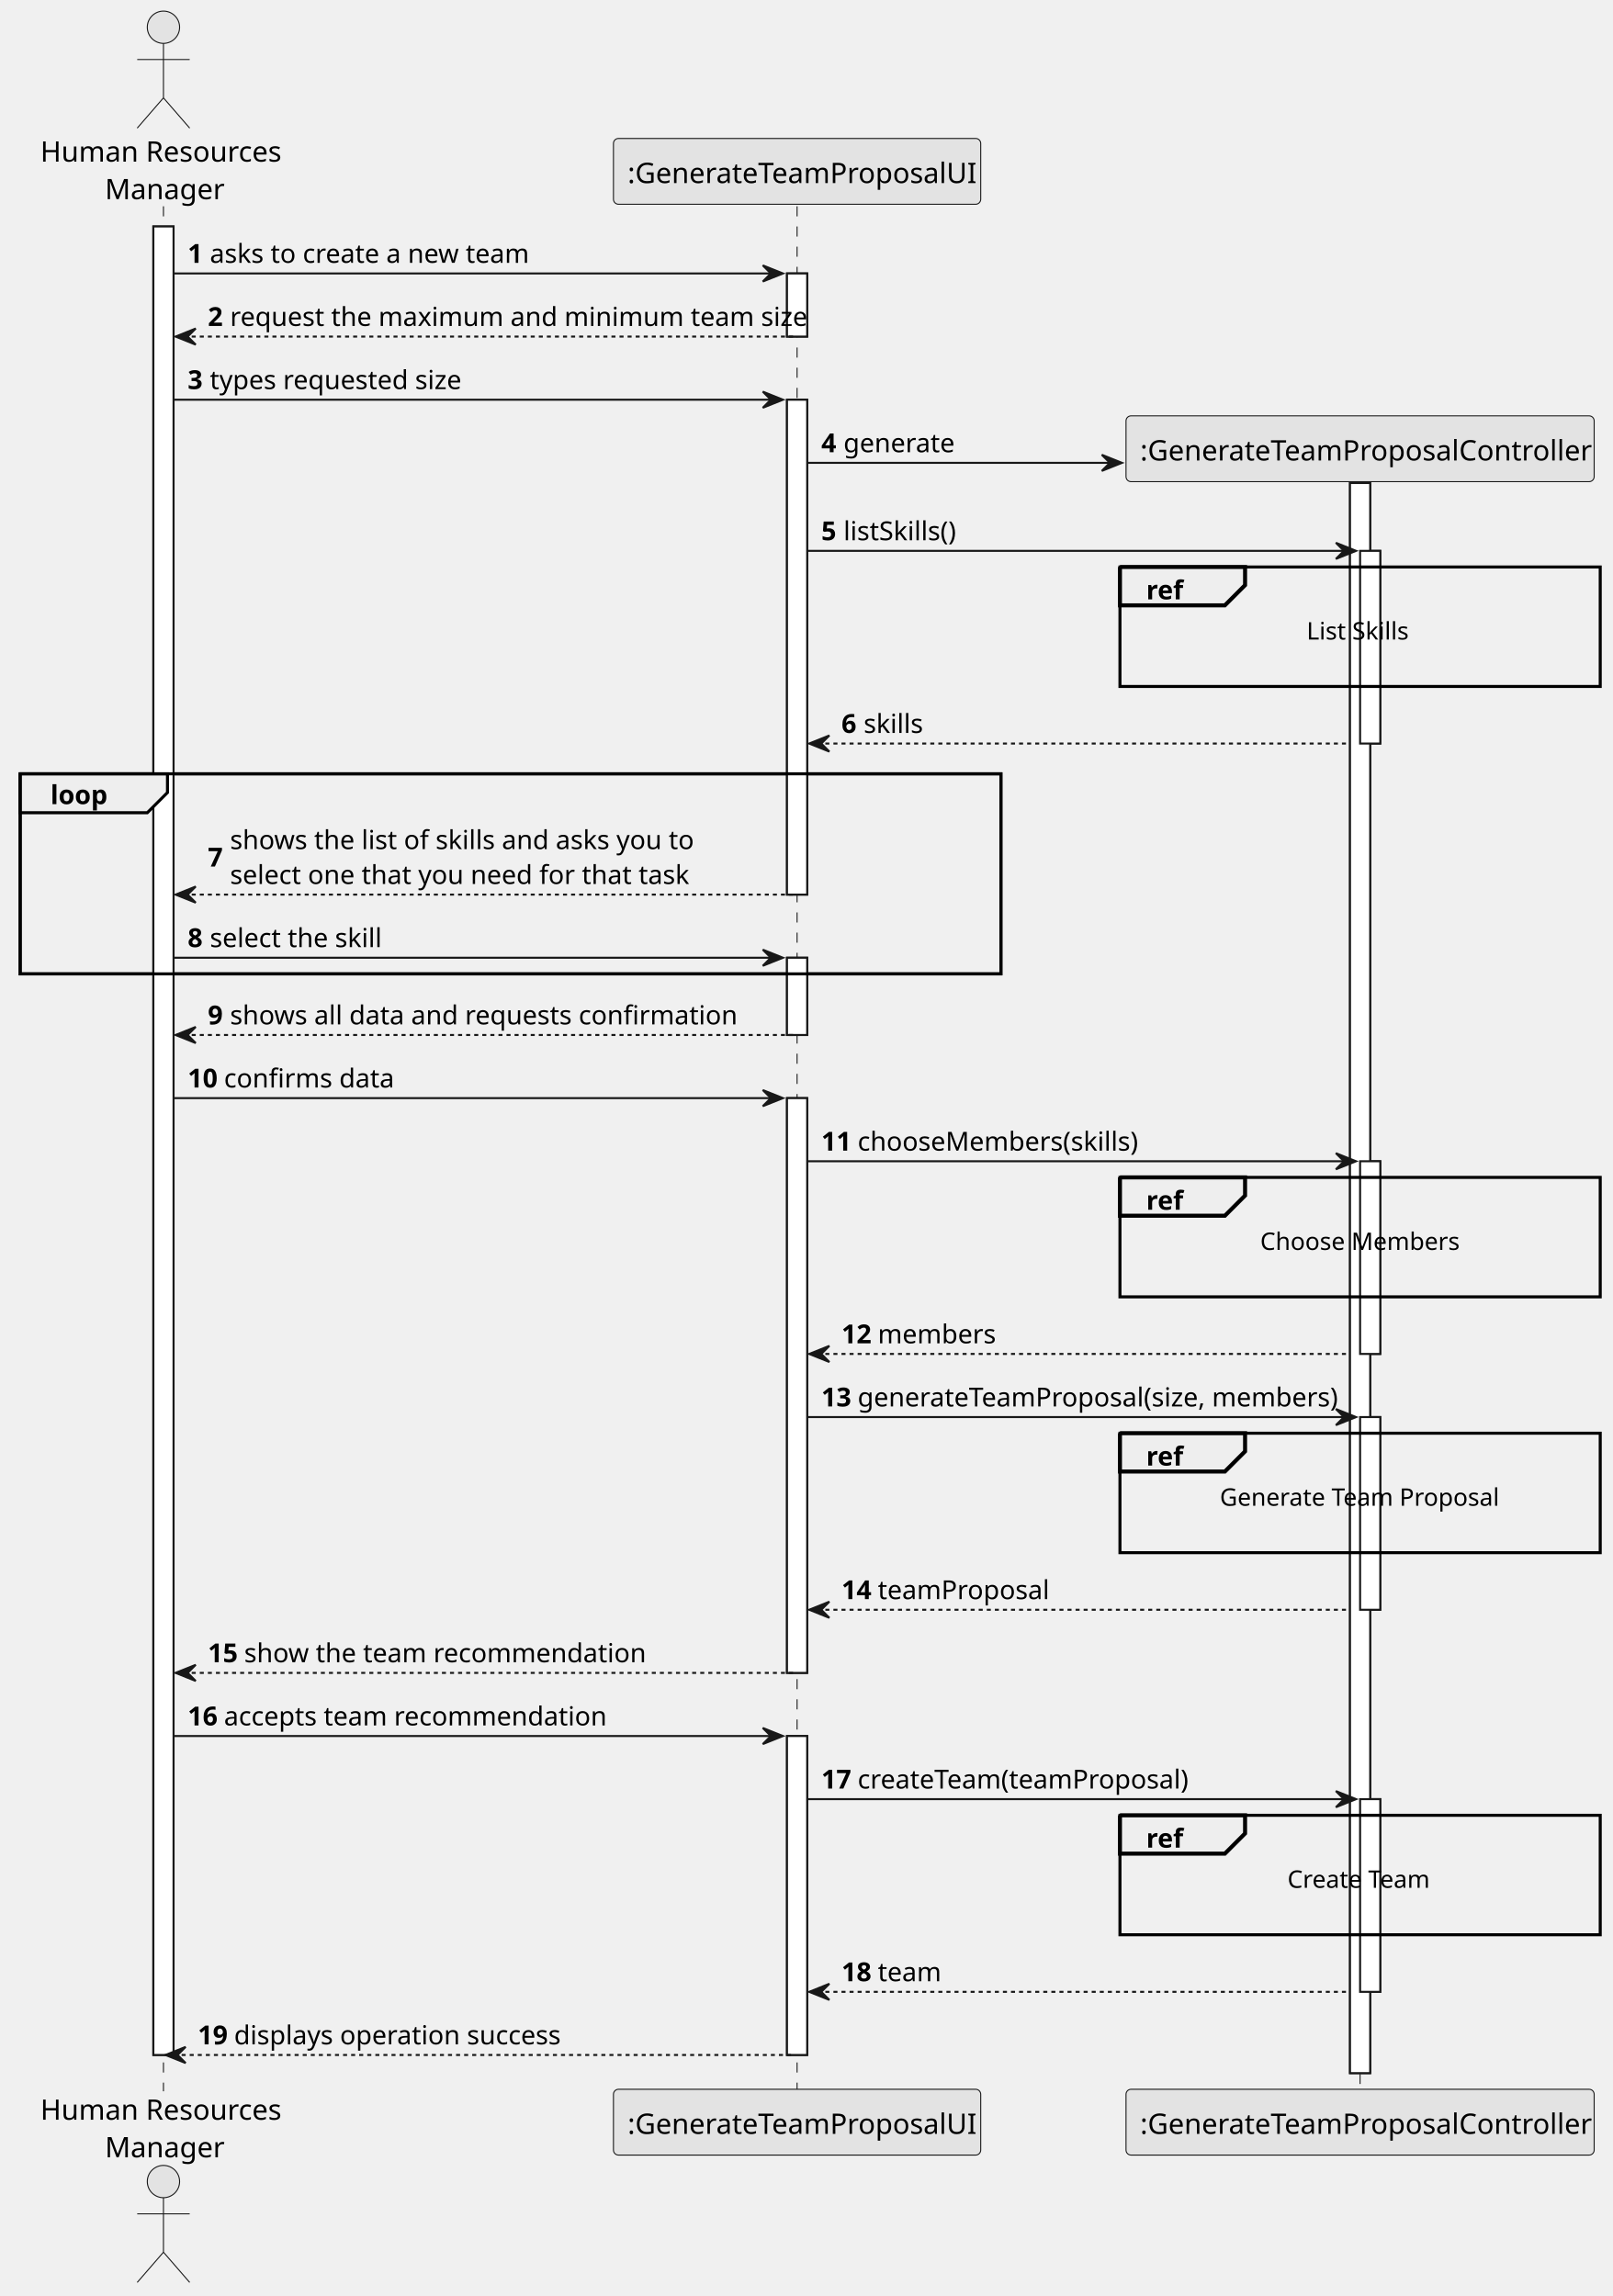
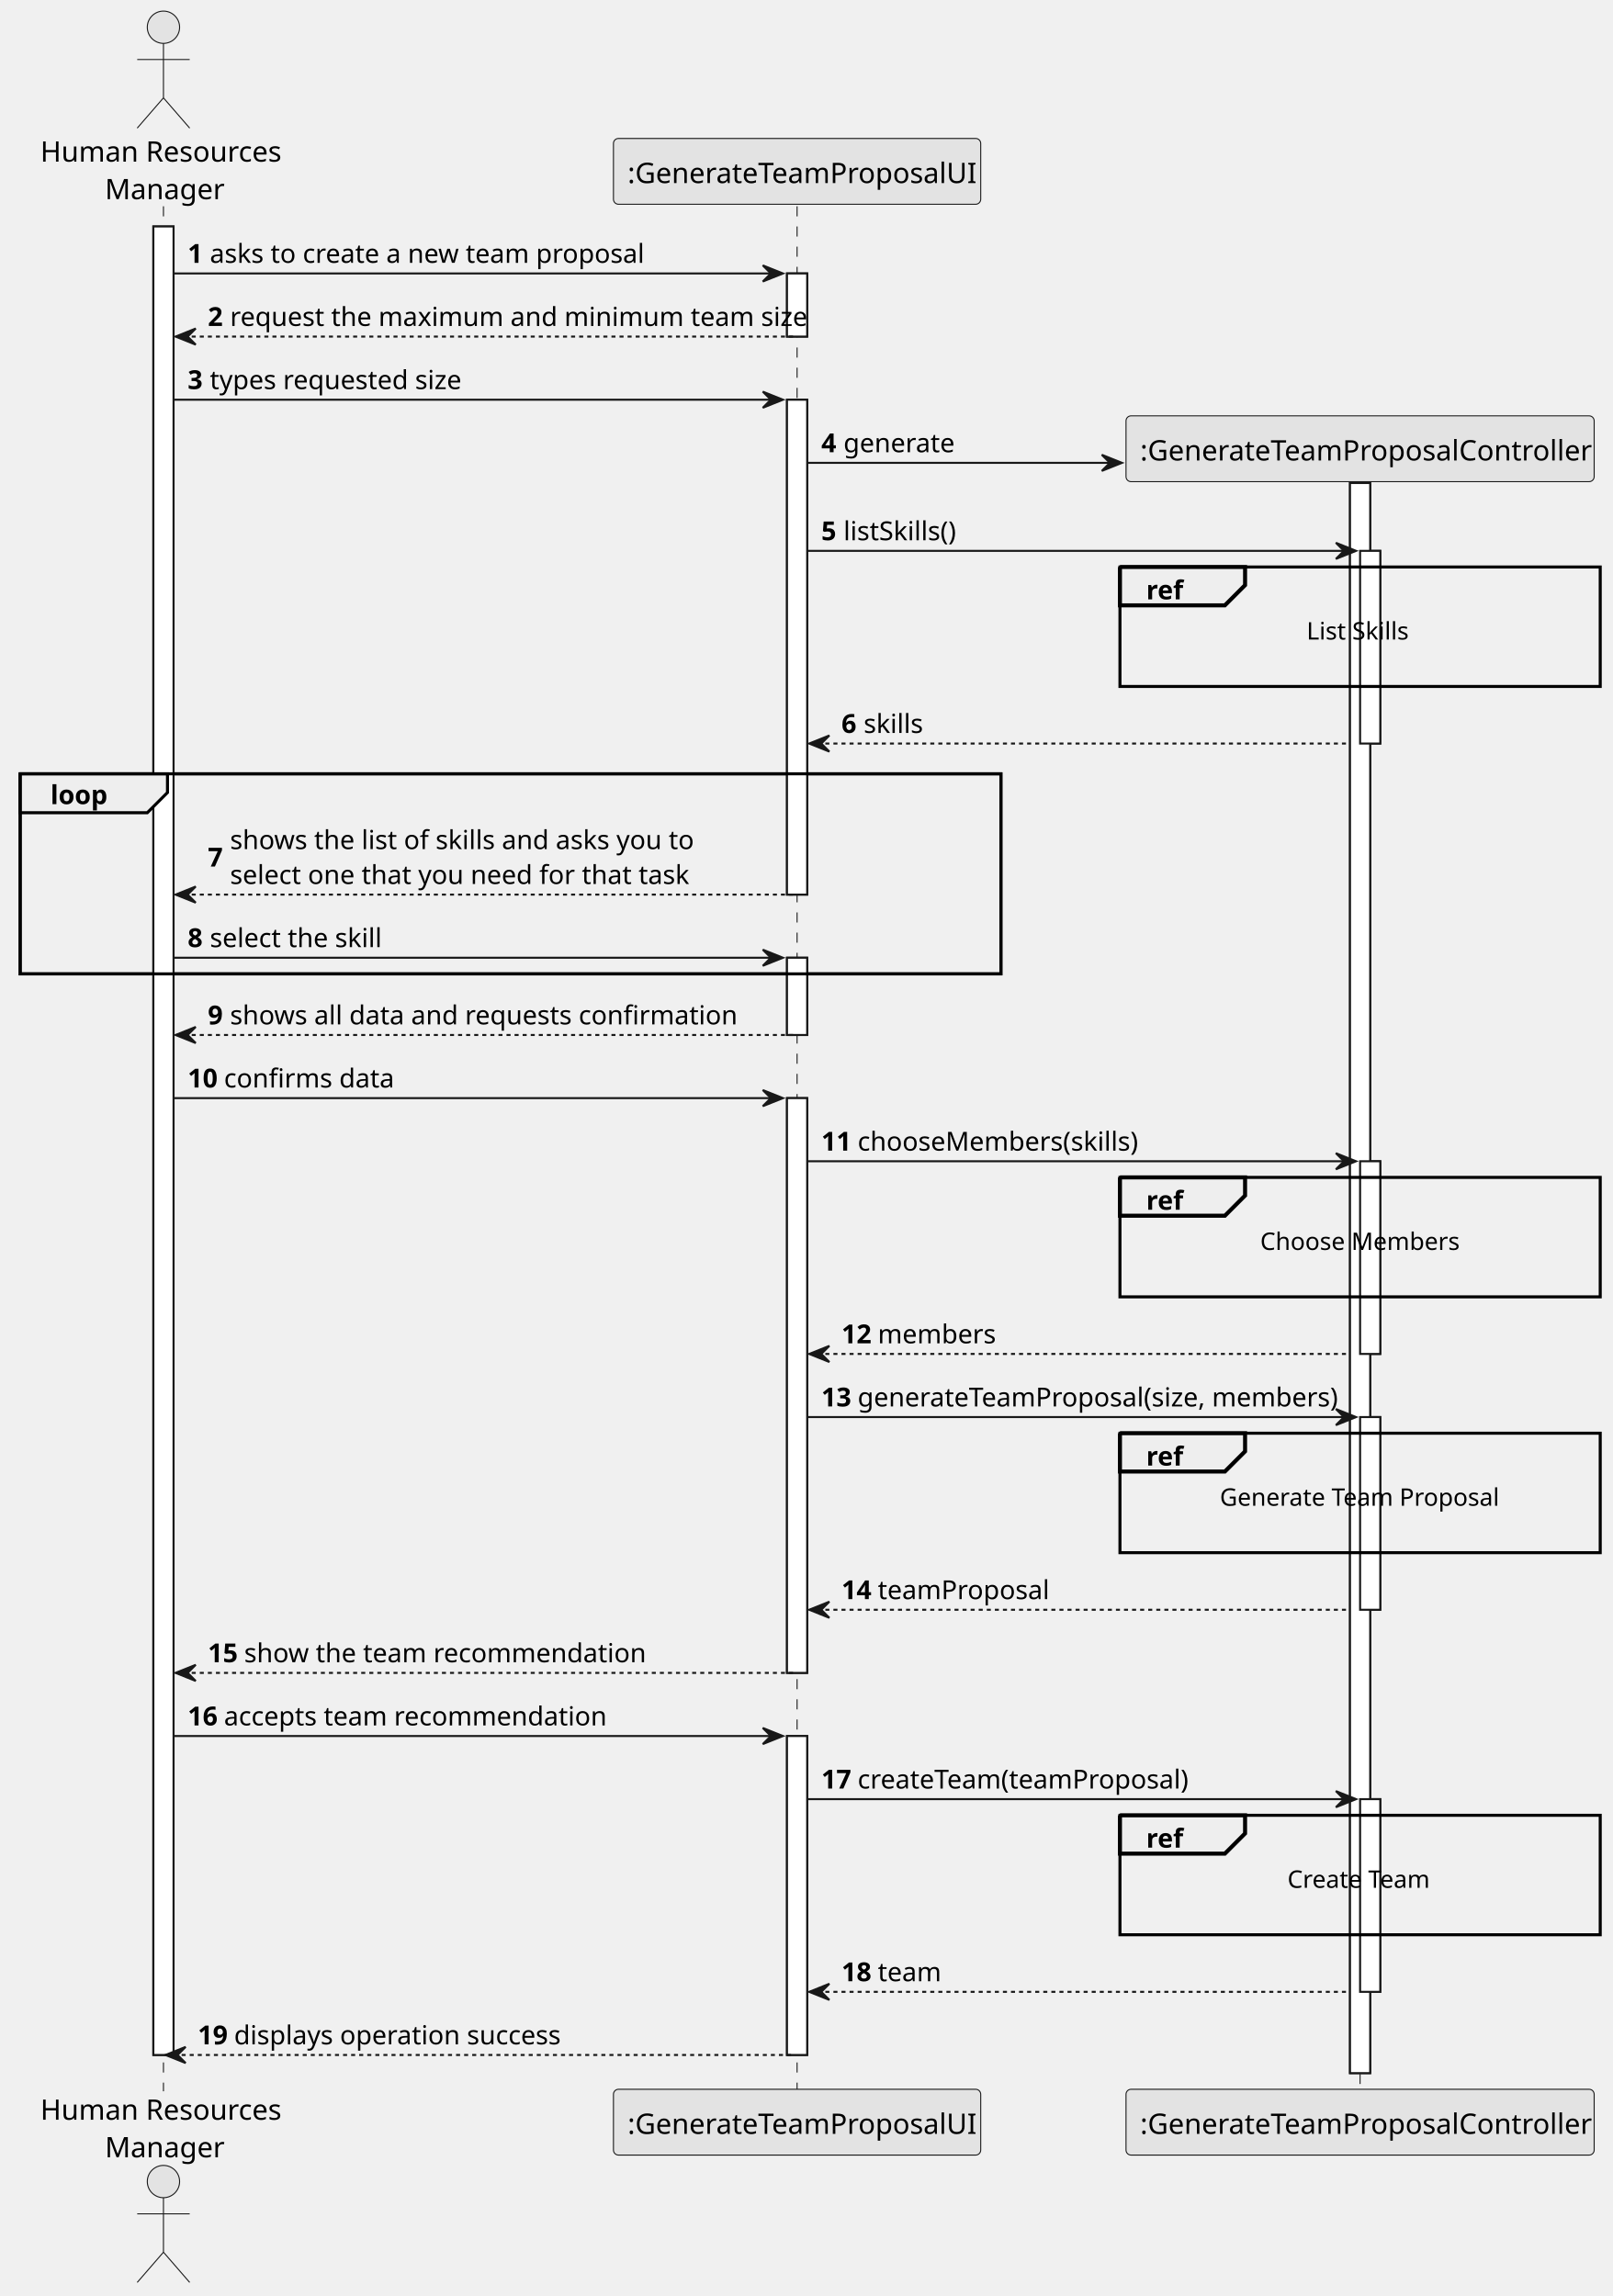
<svg xmlns="http://www.w3.org/2000/svg" contentStyleType="text/css" height="1138px" preserveAspectRatio="none" style="width:799px;height:1138px;background:#FFFFFF;" version="1.1" viewBox="0 0 799 1138" width="799px" zoomAndPan="magnify">
  <defs />
  <g>
    <rect fill="#FFFFFF" height="906.293" style="stroke:#181818;stroke-width:1.0;" width="10" x="76" y="112.242" />
    <rect fill="#FFFFFF" height="31.291" style="stroke:#181818;stroke-width:1.0;" width="10" x="390" y="135.533" />
    <rect fill="#FFFFFF" height="245.289" style="stroke:#181818;stroke-width:1.0;" width="10" x="390" y="198.115" />
    <rect fill="#FFFFFF" height="38.291" style="stroke:#181818;stroke-width:1.0;" width="10" x="390" y="474.695" />
    <rect fill="#FFFFFF" height="284.881" style="stroke:#181818;stroke-width:1.0;" width="10" x="390" y="544.277" />
    <rect fill="#FFFFFF" height="158.086" style="stroke:#181818;stroke-width:1.0;" width="10" x="390" y="860.449" />
    <rect fill="#FFFFFF" height="788.129" style="stroke:#181818;stroke-width:1.0;" width="10" x="669" y="239.406" />
    <rect fill="#FFFFFF" height="95.504" style="stroke:#181818;stroke-width:1.0;" width="10" x="674" y="273.027" />
    <rect fill="#FFFFFF" height="95.504" style="stroke:#181818;stroke-width:1.0;" width="10" x="674" y="575.568" />
    <rect fill="#FFFFFF" height="95.504" style="stroke:#181818;stroke-width:1.0;" width="10" x="674" y="702.363" />
    <rect fill="#FFFFFF" height="95.504" style="stroke:#181818;stroke-width:1.0;" width="10" x="674" y="891.74" />
    <rect fill="none" height="99.164" style="stroke:#000000;stroke-width:1.5;" width="486" x="10" y="383.531" />
    <line style="stroke:#181818;stroke-width:0.5;stroke-dasharray:5.0,5.0;" x1="81" x2="81" y1="102.242" y2="1036.535" />
    <line style="stroke:#181818;stroke-width:0.5;stroke-dasharray:5.0,5.0;" x1="395" x2="395" y1="102.242" y2="1036.535" />
    <line style="stroke:#181818;stroke-width:0.5;stroke-dasharray:5.0,5.0;" x1="674" x2="674" y1="237.926" y2="1036.535" />
    <text fill="#000000" font-family="sans-serif" font-size="14" lengthAdjust="spacing" textLength="116" x="20" y="80.107">Human Resources</text>
    <text fill="#000000" font-family="sans-serif" font-size="14" lengthAdjust="spacing" textLength="56" x="52" y="98.728">Manager</text>
    <ellipse cx="81" cy="13.5" fill="#E3E3E3" rx="8" ry="8" style="stroke:#181818;stroke-width:0.5;" />
    <path d="M81,21.5 L81,48.5 M68,29.5 L94,29.5 M81,48.5 L68,63.5 M81,48.5 L94,63.5 " fill="none" style="stroke:#181818;stroke-width:0.5;" />
    <text fill="#000000" font-family="sans-serif" font-size="14" lengthAdjust="spacing" textLength="116" x="20" y="1050.643">Human Resources</text>
    <text fill="#000000" font-family="sans-serif" font-size="14" lengthAdjust="spacing" textLength="56" x="52" y="1069.264">Manager</text>
    <ellipse cx="81" cy="1081.277" fill="#E3E3E3" rx="8" ry="8" style="stroke:#181818;stroke-width:0.5;" />
    <path d="M81,1089.277 L81,1116.277 M68,1097.277 L94,1097.277 M81,1116.277 L68,1131.277 M81,1116.277 L94,1131.277 " fill="none" style="stroke:#181818;stroke-width:0.5;" />
    <rect fill="#E3E3E3" height="32.621" rx="2.5" ry="2.5" style="stroke:#181818;stroke-width:0.5;" width="182" x="304" y="68.621" />
    <text fill="#000000" font-family="sans-serif" font-size="14" lengthAdjust="spacing" textLength="168" x="311" y="90.728">:GenerateTeamProposalUI</text>
    <rect fill="#E3E3E3" height="32.621" rx="2.5" ry="2.5" style="stroke:#181818;stroke-width:0.5;" width="182" x="304" y="1035.535" />
    <text fill="#000000" font-family="sans-serif" font-size="14" lengthAdjust="spacing" textLength="168" x="311" y="1057.643">:GenerateTeamProposalUI</text>
    <rect fill="#E3E3E3" height="32.621" rx="2.5" ry="2.5" style="stroke:#181818;stroke-width:0.5;" width="232" x="558" y="1035.535" />
    <text fill="#000000" font-family="sans-serif" font-size="14" lengthAdjust="spacing" textLength="218" x="565" y="1057.643">:GenerateTeamProposalController</text>
    <rect fill="#FFFFFF" height="906.293" style="stroke:#181818;stroke-width:1.0;" width="10" x="76" y="112.242" />
    <rect fill="#FFFFFF" height="31.291" style="stroke:#181818;stroke-width:1.0;" width="10" x="390" y="135.533" />
    <rect fill="#FFFFFF" height="245.289" style="stroke:#181818;stroke-width:1.0;" width="10" x="390" y="198.115" />
    <rect fill="#FFFFFF" height="38.291" style="stroke:#181818;stroke-width:1.0;" width="10" x="390" y="474.695" />
    <rect fill="#FFFFFF" height="284.881" style="stroke:#181818;stroke-width:1.0;" width="10" x="390" y="544.277" />
    <rect fill="#FFFFFF" height="158.086" style="stroke:#181818;stroke-width:1.0;" width="10" x="390" y="860.449" />
    <rect fill="#FFFFFF" height="788.129" style="stroke:#181818;stroke-width:1.0;" width="10" x="669" y="239.406" />
    <rect fill="#FFFFFF" height="95.504" style="stroke:#181818;stroke-width:1.0;" width="10" x="674" y="273.027" />
    <rect fill="#FFFFFF" height="95.504" style="stroke:#181818;stroke-width:1.0;" width="10" x="674" y="575.568" />
    <rect fill="#FFFFFF" height="95.504" style="stroke:#181818;stroke-width:1.0;" width="10" x="674" y="702.363" />
    <rect fill="#FFFFFF" height="95.504" style="stroke:#181818;stroke-width:1.0;" width="10" x="674" y="891.74" />
    <polygon fill="#181818" points="378,131.533,388,135.533,378,139.533,382,135.533" style="stroke:#181818;stroke-width:1.0;" />
    <line style="stroke:#181818;stroke-width:1.0;" x1="86" x2="384" y1="135.533" y2="135.533" />
    <text fill="#000000" font-family="sans-serif" font-size="13" font-weight="bold" lengthAdjust="spacing" textLength="7" x="93" y="130.27">1</text>
-     <text fill="#000000" font-family="sans-serif" font-size="13" lengthAdjust="spacing" textLength="154" x="104" y="130.27">asks to create a new team</text>
+     <text fill="#000000" font-family="sans-serif" font-size="13" lengthAdjust="spacing" textLength="207" x="104" y="130.27">asks to create a new team proposal</text>
    <polygon fill="#181818" points="97,162.824,87,166.824,97,170.824,93,166.824" style="stroke:#181818;stroke-width:1.0;" />
    <line style="stroke:#181818;stroke-width:1.0;stroke-dasharray:2.0,2.0;" x1="91" x2="394" y1="166.824" y2="166.824" />
    <text fill="#000000" font-family="sans-serif" font-size="13" font-weight="bold" lengthAdjust="spacing" textLength="7" x="103" y="161.561">2</text>
    <text fill="#000000" font-family="sans-serif" font-size="13" lengthAdjust="spacing" textLength="269" x="114" y="161.561">request the maximum and minimum team size</text>
    <polygon fill="#181818" points="378,194.115,388,198.115,378,202.115,382,198.115" style="stroke:#181818;stroke-width:1.0;" />
    <line style="stroke:#181818;stroke-width:1.0;" x1="86" x2="384" y1="198.115" y2="198.115" />
    <text fill="#000000" font-family="sans-serif" font-size="13" font-weight="bold" lengthAdjust="spacing" textLength="7" x="93" y="192.852">3</text>
    <text fill="#000000" font-family="sans-serif" font-size="13" lengthAdjust="spacing" textLength="121" x="104" y="192.852">types requested size</text>
    <polygon fill="#181818" points="546,225.406,556,229.406,546,233.406,550,229.406" style="stroke:#181818;stroke-width:1.0;" />
    <line style="stroke:#181818;stroke-width:1.0;" x1="400" x2="552" y1="229.406" y2="229.406" />
    <text fill="#000000" font-family="sans-serif" font-size="13" font-weight="bold" lengthAdjust="spacing" textLength="7" x="407" y="224.144">4</text>
    <text fill="#000000" font-family="sans-serif" font-size="13" lengthAdjust="spacing" textLength="50" x="418" y="224.144">generate</text>
    <rect fill="#E3E3E3" height="32.621" rx="2.5" ry="2.5" style="stroke:#181818;stroke-width:0.5;" width="232" x="558" y="206.115" />
    <text fill="#000000" font-family="sans-serif" font-size="14" lengthAdjust="spacing" textLength="218" x="565" y="228.223">:GenerateTeamProposalController</text>
    <polygon fill="#181818" points="662,269.027,672,273.027,662,277.027,666,273.027" style="stroke:#181818;stroke-width:1.0;" />
    <line style="stroke:#181818;stroke-width:1.0;" x1="400" x2="668" y1="273.027" y2="273.027" />
    <text fill="#000000" font-family="sans-serif" font-size="13" font-weight="bold" lengthAdjust="spacing" textLength="7" x="407" y="267.765">5</text>
    <text fill="#000000" font-family="sans-serif" font-size="13" lengthAdjust="spacing" textLength="57" x="418" y="267.765">listSkills()</text>
    <rect fill="none" height="59.213" style="stroke:#000000;stroke-width:1.5;" width="238" x="555" y="281.027" />
    <path d="M555,281.027 L617,281.027 L617,290.027 L607,300.027 L555,300.027 L555,281.027 " fill="#EEEEEE" style="stroke:#000000;stroke-width:2.0;" />
    <text fill="#000000" font-family="sans-serif" font-size="13" font-weight="bold" lengthAdjust="spacing" textLength="17" x="568" y="297.056">ref</text>
    <text fill="#000000" font-family="sans-serif" font-size="12" lengthAdjust="spacing" textLength="53" x="647.5" y="316.977">List Skills</text>
    <text fill="#000000" font-family="sans-serif" font-size="12" lengthAdjust="spacing" textLength="3" x="672.5" y="332.938"> </text>
    <polygon fill="#181818" points="411,364.531,401,368.531,411,372.531,407,368.531" style="stroke:#181818;stroke-width:1.0;" />
    <line style="stroke:#181818;stroke-width:1.0;stroke-dasharray:2.0,2.0;" x1="405" x2="668" y1="368.531" y2="368.531" />
    <text fill="#000000" font-family="sans-serif" font-size="13" font-weight="bold" lengthAdjust="spacing" textLength="7" x="417" y="363.269">6</text>
    <text fill="#000000" font-family="sans-serif" font-size="13" lengthAdjust="spacing" textLength="30" x="428" y="363.269">skills</text>
    <path d="M10,383.531 L83,383.531 L83,392.822 L73,402.822 L10,402.822 L10,383.531 " fill="#EEEEEE" style="stroke:#000000;stroke-width:1.5;" />
    <rect fill="none" height="99.164" style="stroke:#000000;stroke-width:1.5;" width="486" x="10" y="383.531" />
    <text fill="#000000" font-family="sans-serif" font-size="13" font-weight="bold" lengthAdjust="spacing" textLength="28" x="25" y="398.56">loop</text>
    <polygon fill="#181818" points="97,439.404,87,443.404,97,447.404,93,443.404" style="stroke:#181818;stroke-width:1.0;" />
    <line style="stroke:#181818;stroke-width:1.0;stroke-dasharray:2.0,2.0;" x1="91" x2="394" y1="443.404" y2="443.404" />
    <text fill="#000000" font-family="sans-serif" font-size="13" font-weight="bold" lengthAdjust="spacing" textLength="7" x="103" y="429.496">7</text>
    <text fill="#000000" font-family="sans-serif" font-size="13" lengthAdjust="spacing" textLength="225" x="114" y="420.851">shows the list of skills and asks you to</text>
    <text fill="#000000" font-family="sans-serif" font-size="13" lengthAdjust="spacing" textLength="216" x="114" y="438.142">select one that you need for that task</text>
    <polygon fill="#181818" points="378,470.695,388,474.695,378,478.695,382,474.695" style="stroke:#181818;stroke-width:1.0;" />
    <line style="stroke:#181818;stroke-width:1.0;" x1="86" x2="384" y1="474.695" y2="474.695" />
    <text fill="#000000" font-family="sans-serif" font-size="13" font-weight="bold" lengthAdjust="spacing" textLength="7" x="93" y="469.433">8</text>
    <text fill="#000000" font-family="sans-serif" font-size="13" lengthAdjust="spacing" textLength="84" x="104" y="469.433">select the skill</text>
    <polygon fill="#181818" points="97,508.986,87,512.986,97,516.986,93,512.986" style="stroke:#181818;stroke-width:1.0;" />
    <line style="stroke:#181818;stroke-width:1.0;stroke-dasharray:2.0,2.0;" x1="91" x2="394" y1="512.986" y2="512.986" />
    <text fill="#000000" font-family="sans-serif" font-size="13" font-weight="bold" lengthAdjust="spacing" textLength="7" x="103" y="507.724">9</text>
    <text fill="#000000" font-family="sans-serif" font-size="13" lengthAdjust="spacing" textLength="236" x="114" y="507.724">shows all data and requests confirmation</text>
    <polygon fill="#181818" points="378,540.277,388,544.277,378,548.277,382,544.277" style="stroke:#181818;stroke-width:1.0;" />
    <line style="stroke:#181818;stroke-width:1.0;" x1="86" x2="384" y1="544.277" y2="544.277" />
    <text fill="#000000" font-family="sans-serif" font-size="13" font-weight="bold" lengthAdjust="spacing" textLength="14" x="93" y="539.015">10</text>
    <text fill="#000000" font-family="sans-serif" font-size="13" lengthAdjust="spacing" textLength="78" x="111" y="539.015">confirms data</text>
    <polygon fill="#181818" points="662,571.568,672,575.568,662,579.568,666,575.568" style="stroke:#181818;stroke-width:1.0;" />
    <line style="stroke:#181818;stroke-width:1.0;" x1="400" x2="668" y1="575.568" y2="575.568" />
    <text fill="#000000" font-family="sans-serif" font-size="13" font-weight="bold" lengthAdjust="spacing" textLength="14" x="407" y="570.306">11</text>
    <text fill="#000000" font-family="sans-serif" font-size="13" lengthAdjust="spacing" textLength="134" x="425" y="570.306">chooseMembers(skills)</text>
    <rect fill="none" height="59.213" style="stroke:#000000;stroke-width:1.5;" width="238" x="555" y="583.568" />
    <path d="M555,583.568 L617,583.568 L617,592.568 L607,602.568 L555,602.568 L555,583.568 " fill="#EEEEEE" style="stroke:#000000;stroke-width:2.0;" />
    <text fill="#000000" font-family="sans-serif" font-size="13" font-weight="bold" lengthAdjust="spacing" textLength="17" x="568" y="599.597">ref</text>
    <text fill="#000000" font-family="sans-serif" font-size="12" lengthAdjust="spacing" textLength="99" x="624.5" y="619.518">Choose Members</text>
    <text fill="#000000" font-family="sans-serif" font-size="12" lengthAdjust="spacing" textLength="3" x="672.5" y="635.479"> </text>
    <polygon fill="#181818" points="411,667.072,401,671.072,411,675.072,407,671.072" style="stroke:#181818;stroke-width:1.0;" />
    <line style="stroke:#181818;stroke-width:1.0;stroke-dasharray:2.0,2.0;" x1="405" x2="668" y1="671.072" y2="671.072" />
    <text fill="#000000" font-family="sans-serif" font-size="13" font-weight="bold" lengthAdjust="spacing" textLength="14" x="417" y="665.81">12</text>
    <text fill="#000000" font-family="sans-serif" font-size="13" lengthAdjust="spacing" textLength="54" x="435" y="665.81">members</text>
    <polygon fill="#181818" points="662,698.363,672,702.363,662,706.363,666,702.363" style="stroke:#181818;stroke-width:1.0;" />
    <line style="stroke:#181818;stroke-width:1.0;" x1="400" x2="668" y1="702.363" y2="702.363" />
    <text fill="#000000" font-family="sans-serif" font-size="13" font-weight="bold" lengthAdjust="spacing" textLength="14" x="407" y="697.101">13</text>
    <text fill="#000000" font-family="sans-serif" font-size="13" lengthAdjust="spacing" textLength="227" x="425" y="697.101">generateTeamProposal(size, members)</text>
    <rect fill="none" height="59.213" style="stroke:#000000;stroke-width:1.5;" width="238" x="555" y="710.363" />
    <path d="M555,710.363 L617,710.363 L617,719.363 L607,729.363 L555,729.363 L555,710.363 " fill="#EEEEEE" style="stroke:#000000;stroke-width:2.0;" />
    <text fill="#000000" font-family="sans-serif" font-size="13" font-weight="bold" lengthAdjust="spacing" textLength="17" x="568" y="726.392">ref</text>
    <text fill="#000000" font-family="sans-serif" font-size="12" lengthAdjust="spacing" textLength="139" x="604.5" y="746.312">Generate Team Proposal</text>
    <text fill="#000000" font-family="sans-serif" font-size="12" lengthAdjust="spacing" textLength="3" x="672.5" y="762.273"> </text>
    <polygon fill="#181818" points="411,793.867,401,797.867,411,801.867,407,797.867" style="stroke:#181818;stroke-width:1.0;" />
    <line style="stroke:#181818;stroke-width:1.0;stroke-dasharray:2.0,2.0;" x1="405" x2="668" y1="797.867" y2="797.867" />
    <text fill="#000000" font-family="sans-serif" font-size="13" font-weight="bold" lengthAdjust="spacing" textLength="14" x="417" y="792.605">14</text>
    <text fill="#000000" font-family="sans-serif" font-size="13" lengthAdjust="spacing" textLength="80" x="435" y="792.605">teamProposal</text>
    <polygon fill="#181818" points="97,825.158,87,829.158,97,833.158,93,829.158" style="stroke:#181818;stroke-width:1.0;" />
    <line style="stroke:#181818;stroke-width:1.0;stroke-dasharray:2.0,2.0;" x1="91" x2="394" y1="829.158" y2="829.158" />
    <text fill="#000000" font-family="sans-serif" font-size="13" font-weight="bold" lengthAdjust="spacing" textLength="14" x="103" y="823.895">15</text>
    <text fill="#000000" font-family="sans-serif" font-size="13" lengthAdjust="spacing" textLength="185" x="121" y="823.895">show the team recommendation</text>
    <polygon fill="#181818" points="378,856.449,388,860.449,378,864.449,382,860.449" style="stroke:#181818;stroke-width:1.0;" />
    <line style="stroke:#181818;stroke-width:1.0;" x1="86" x2="384" y1="860.449" y2="860.449" />
    <text fill="#000000" font-family="sans-serif" font-size="13" font-weight="bold" lengthAdjust="spacing" textLength="14" x="93" y="855.187">16</text>
    <text fill="#000000" font-family="sans-serif" font-size="13" lengthAdjust="spacing" textLength="179" x="111" y="855.187">accepts team recommendation</text>
    <polygon fill="#181818" points="662,887.74,672,891.74,662,895.74,666,891.74" style="stroke:#181818;stroke-width:1.0;" />
    <line style="stroke:#181818;stroke-width:1.0;" x1="400" x2="668" y1="891.74" y2="891.74" />
    <text fill="#000000" font-family="sans-serif" font-size="13" font-weight="bold" lengthAdjust="spacing" textLength="14" x="407" y="886.477">17</text>
    <text fill="#000000" font-family="sans-serif" font-size="13" lengthAdjust="spacing" textLength="156" x="425" y="886.477">createTeam(teamProposal)</text>
    <rect fill="none" height="59.213" style="stroke:#000000;stroke-width:1.5;" width="238" x="555" y="899.74" />
    <path d="M555,899.74 L617,899.74 L617,908.74 L607,918.74 L555,918.74 L555,899.74 " fill="#EEEEEE" style="stroke:#000000;stroke-width:2.0;" />
    <text fill="#000000" font-family="sans-serif" font-size="13" font-weight="bold" lengthAdjust="spacing" textLength="17" x="568" y="915.769">ref</text>
    <text fill="#000000" font-family="sans-serif" font-size="12" lengthAdjust="spacing" textLength="72" x="638" y="935.689">Create Team</text>
    <text fill="#000000" font-family="sans-serif" font-size="12" lengthAdjust="spacing" textLength="3" x="672.5" y="951.65"> </text>
    <polygon fill="#181818" points="411,983.244,401,987.244,411,991.244,407,987.244" style="stroke:#181818;stroke-width:1.0;" />
    <line style="stroke:#181818;stroke-width:1.0;stroke-dasharray:2.0,2.0;" x1="405" x2="668" y1="987.244" y2="987.244" />
    <text fill="#000000" font-family="sans-serif" font-size="13" font-weight="bold" lengthAdjust="spacing" textLength="14" x="417" y="981.981">18</text>
    <text fill="#000000" font-family="sans-serif" font-size="13" lengthAdjust="spacing" textLength="29" x="435" y="981.981">team</text>
    <polygon fill="#181818" points="92,1014.535,82,1018.535,92,1022.535,88,1018.535" style="stroke:#181818;stroke-width:1.0;" />
    <line style="stroke:#181818;stroke-width:1.0;stroke-dasharray:2.0,2.0;" x1="86" x2="394" y1="1018.535" y2="1018.535" />
    <text fill="#000000" font-family="sans-serif" font-size="13" font-weight="bold" lengthAdjust="spacing" textLength="14" x="98" y="1013.273">19</text>
    <text fill="#000000" font-family="sans-serif" font-size="13" lengthAdjust="spacing" textLength="158" x="116" y="1013.273">displays operation success</text>
  </g>
</svg>
